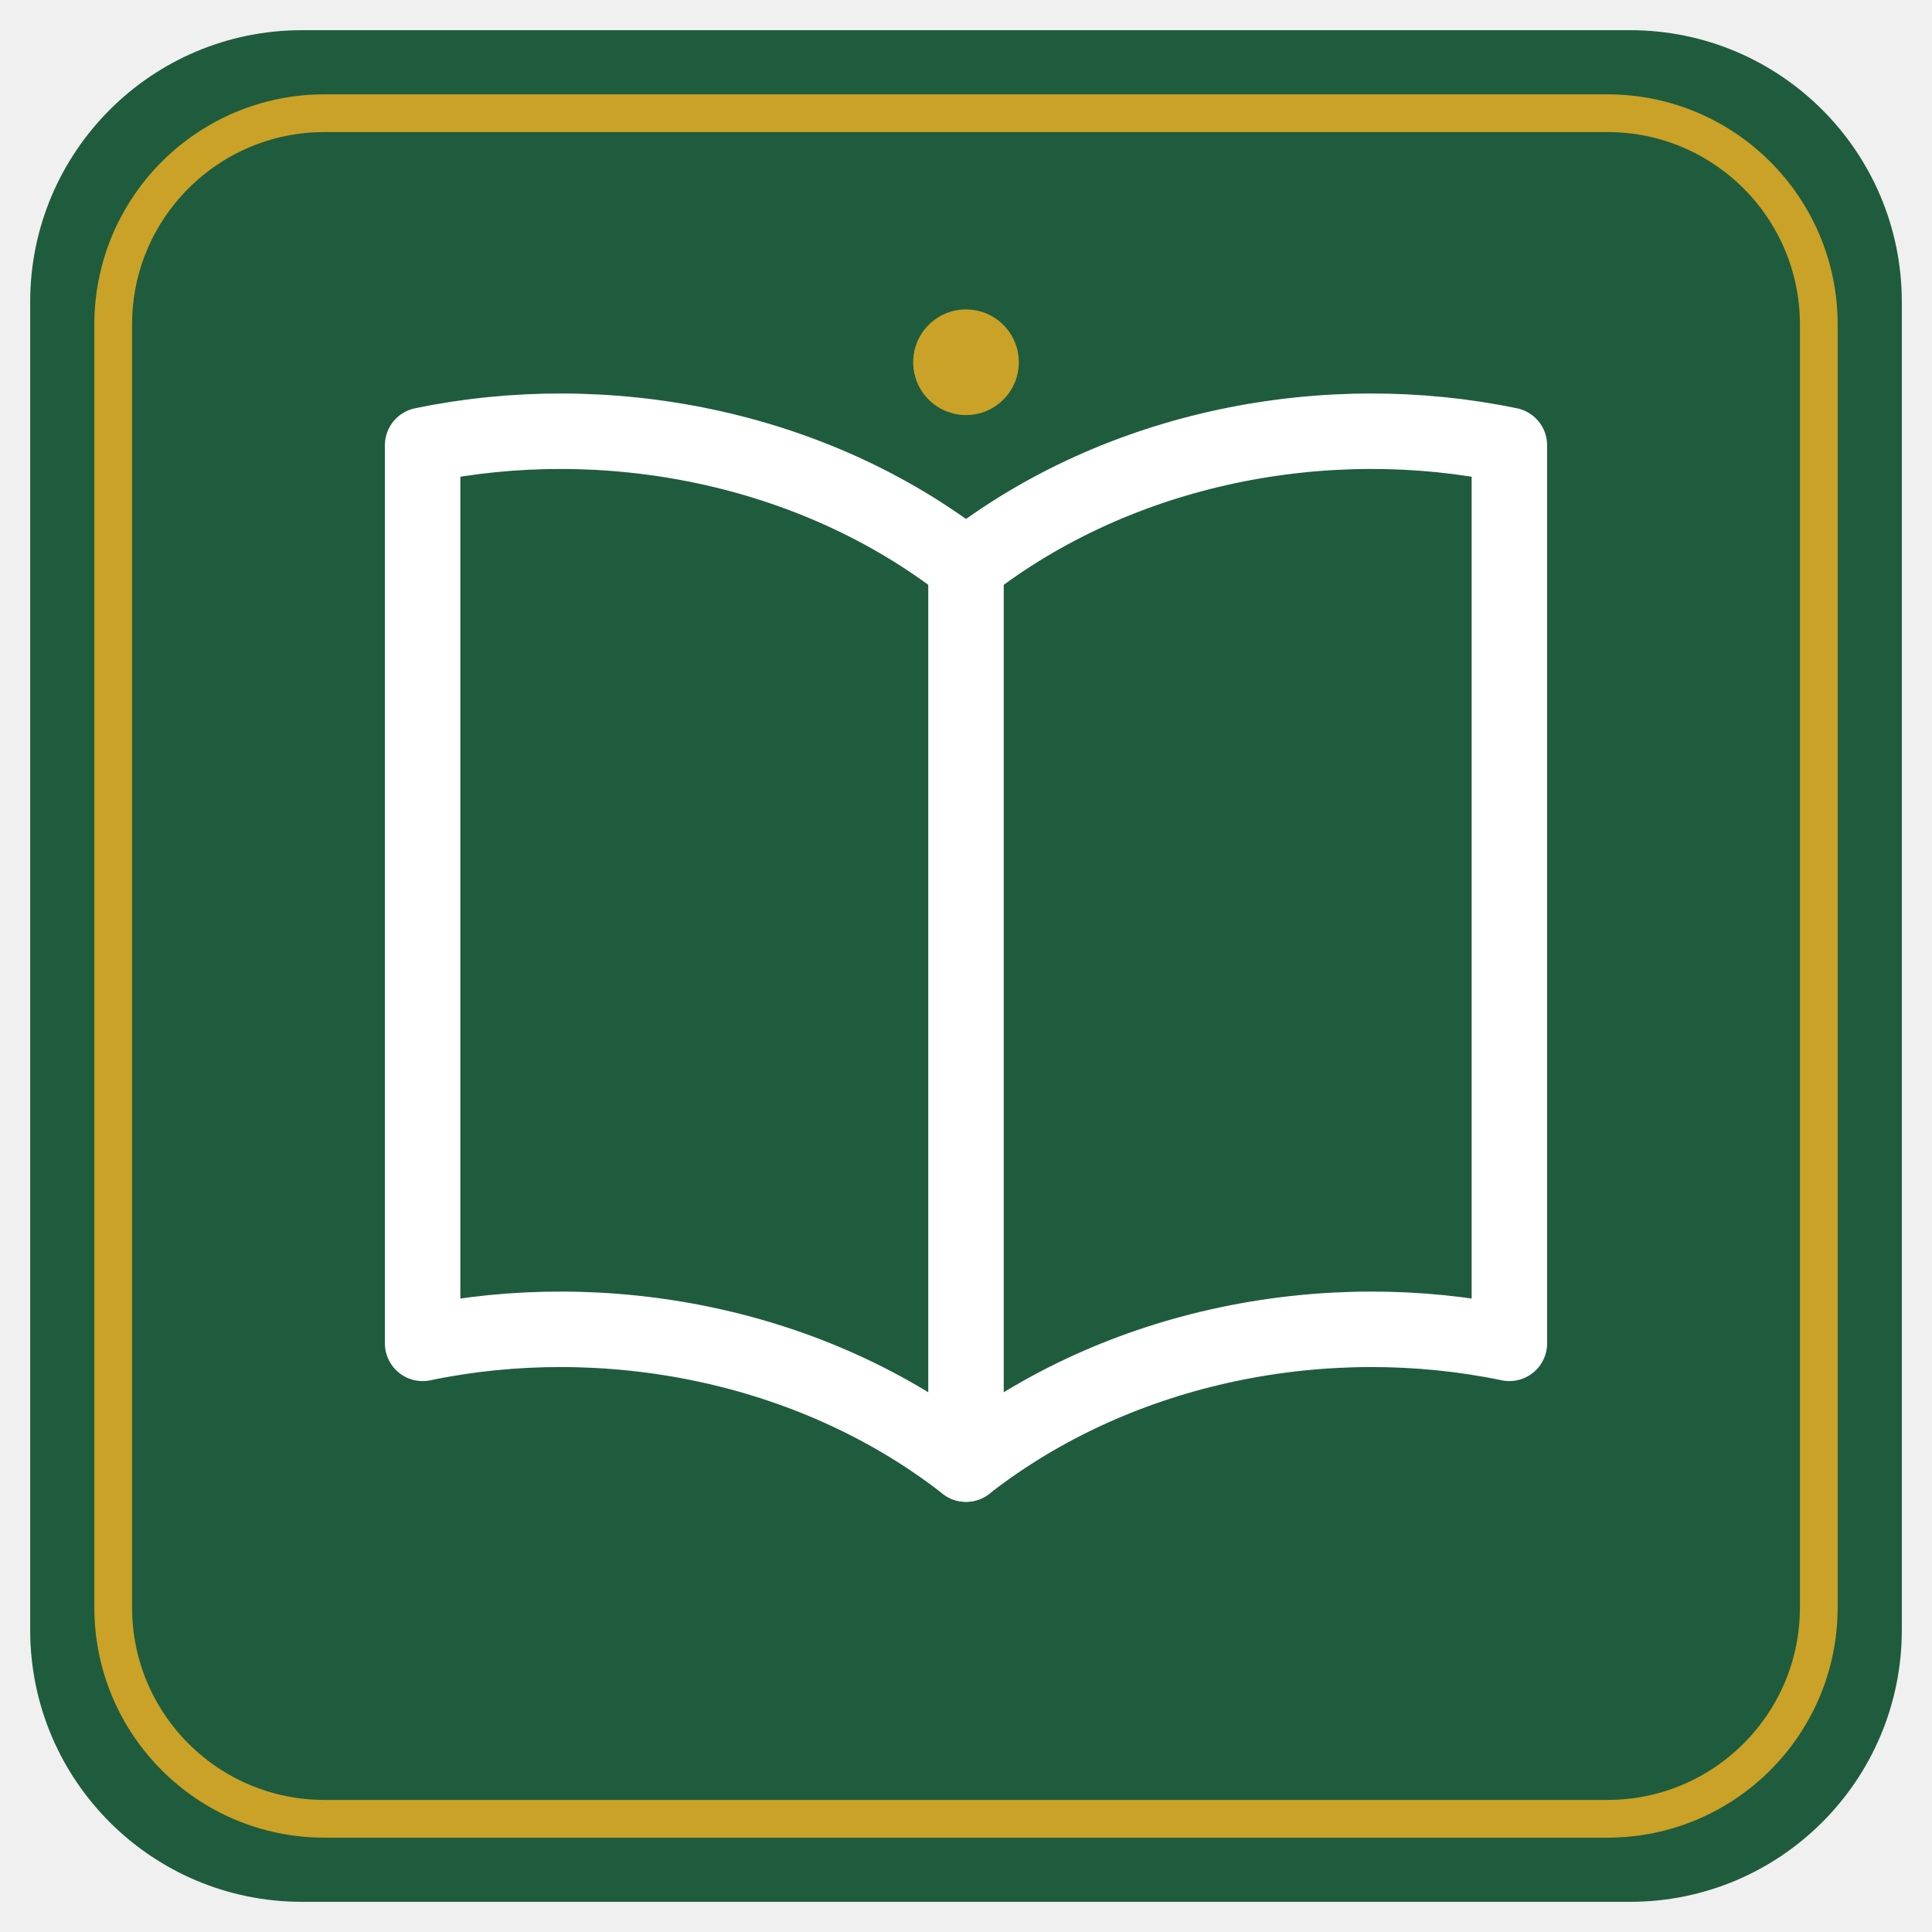
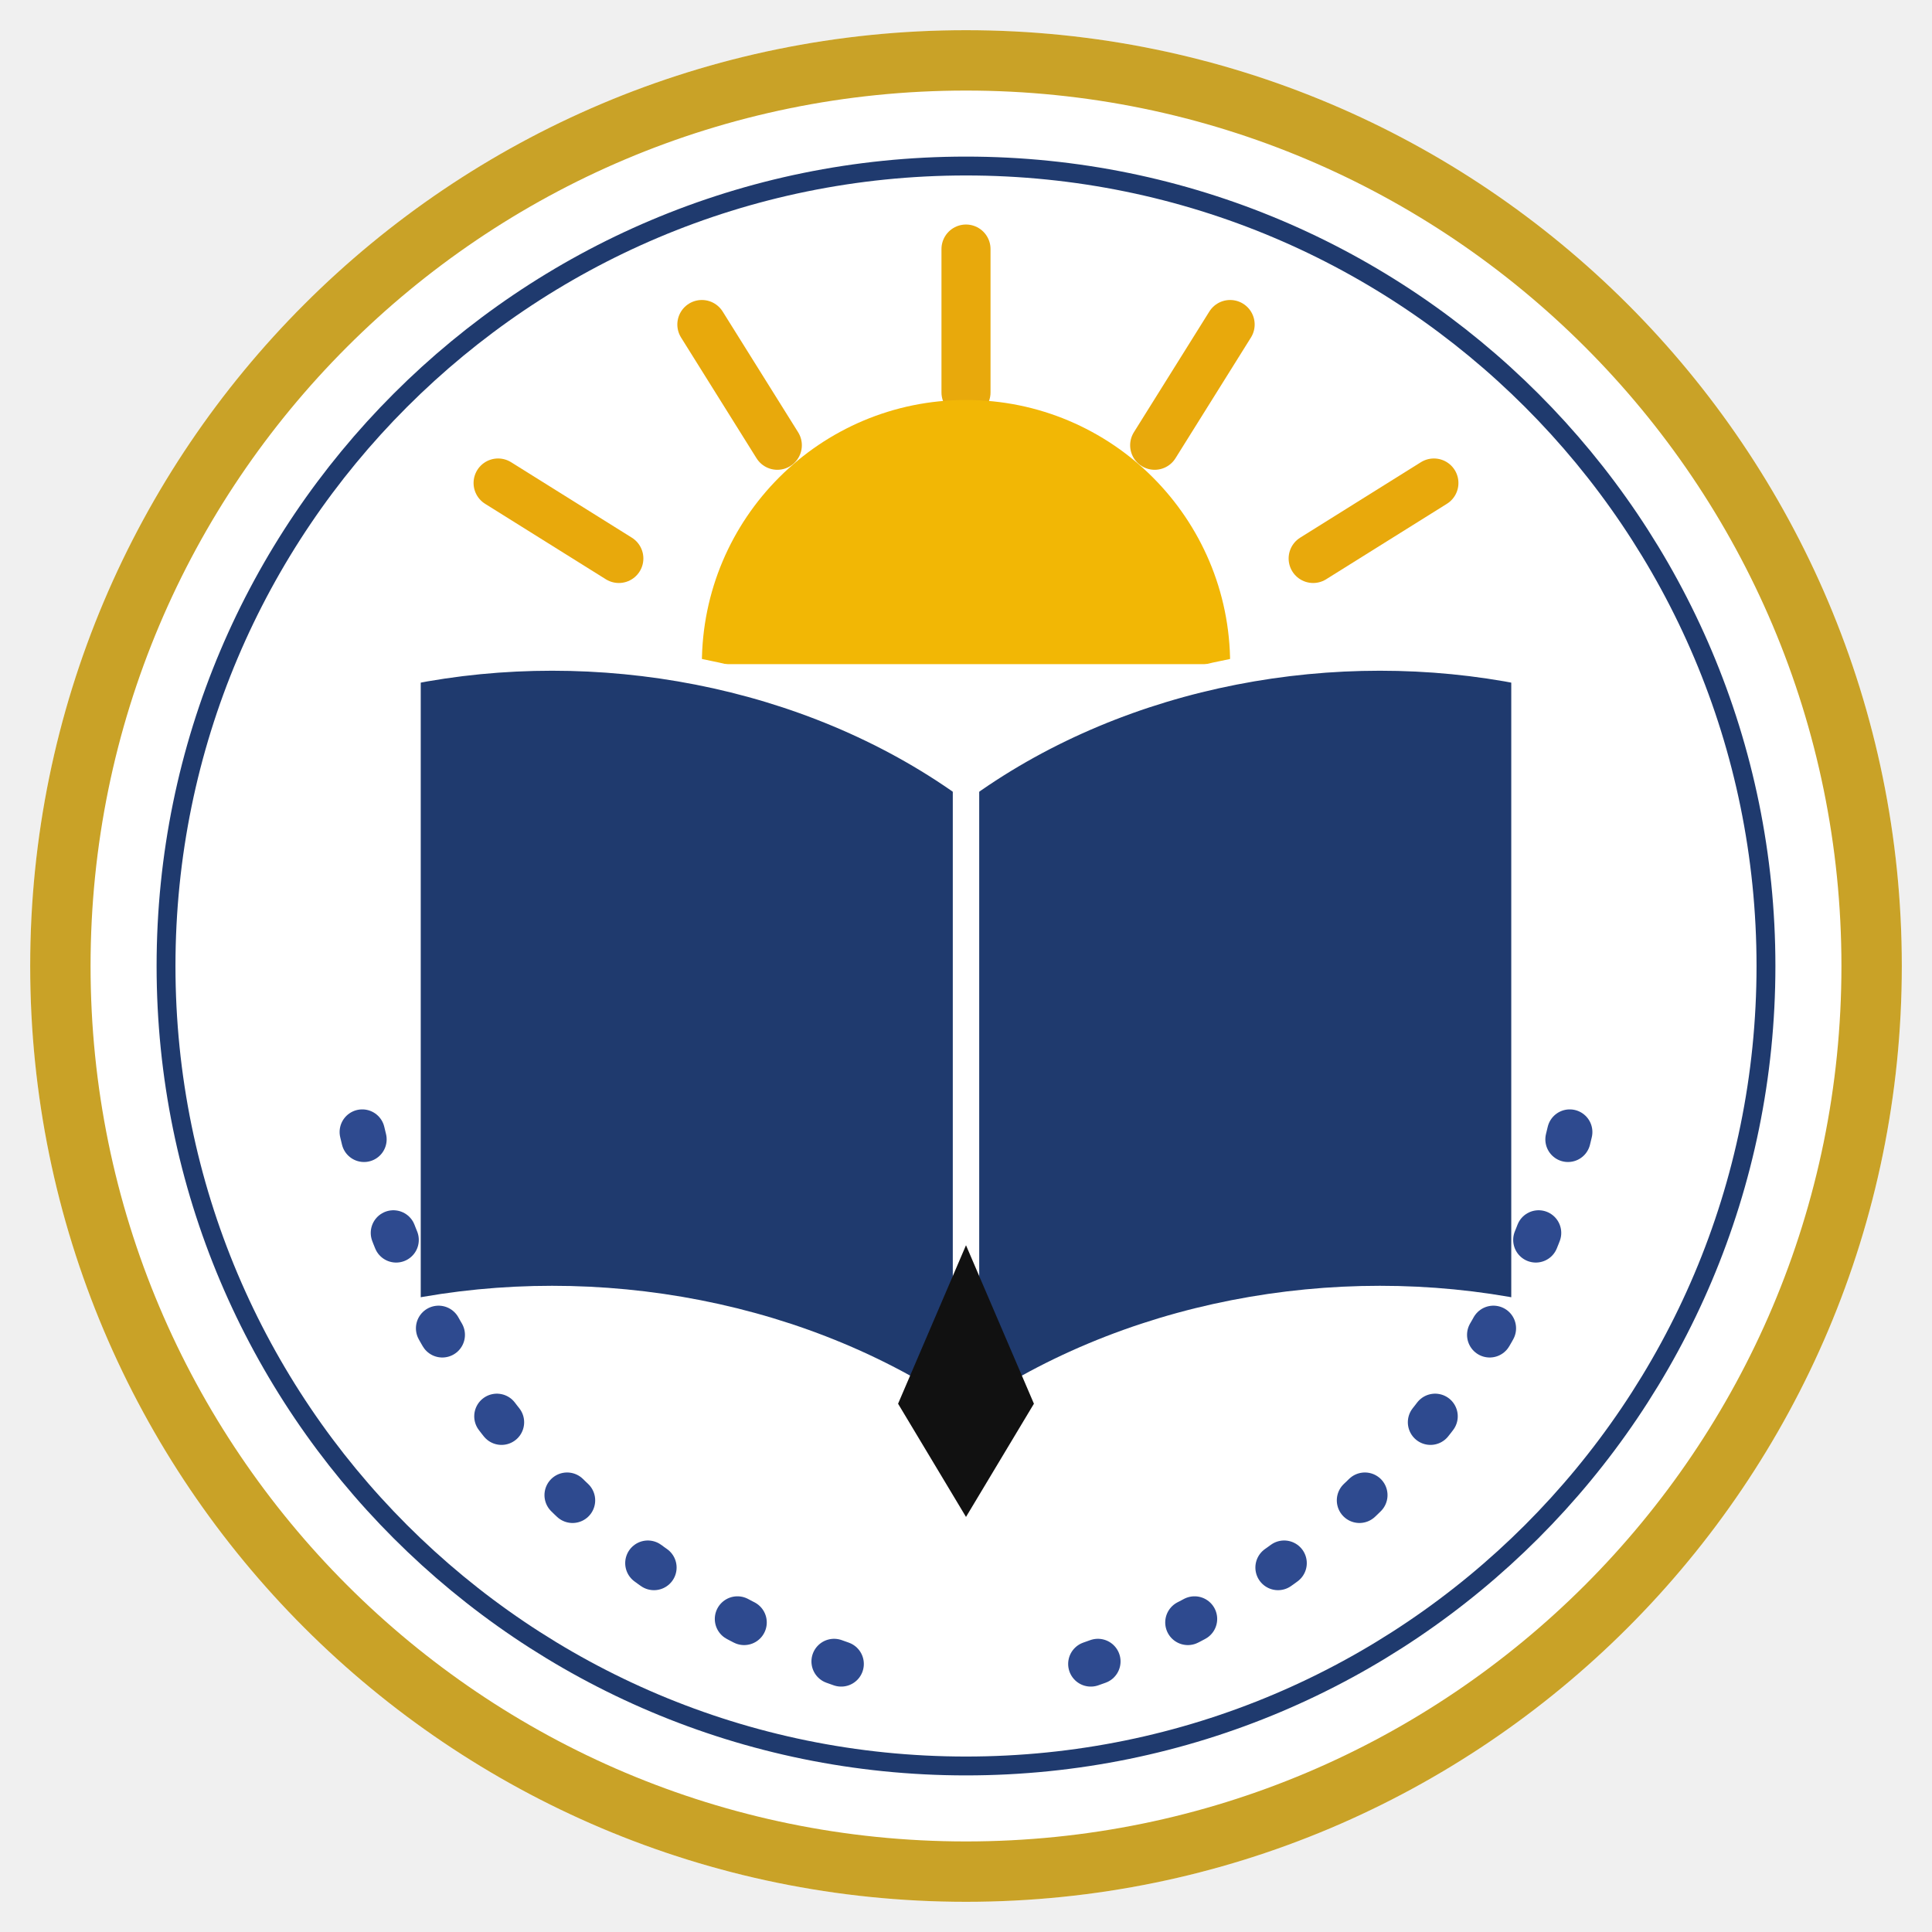
<svg xmlns="http://www.w3.org/2000/svg" viewBox="0 0 512 512">
-   <rect x="8" y="8" width="496" height="496" rx="72" fill="#1F5C3D" />
-   <rect x="30" y="30" width="452" height="452" rx="56" fill="none" stroke="#C9A227" stroke-width="10" />
-   <g fill="none" stroke="#FFFFFF" stroke-width="20" stroke-linecap="round" stroke-linejoin="round">
-     <path d="M256 150 C215 118, 160 108, 112 118 L112 356 C160 346, 215 356, 256 388 C297 356, 352 346, 400 356 L400 118 C352 108, 297 118, 256 150 Z" />
-     <path d="M256 150 L256 388" />
+   <circle cx="256" cy="256" r="248" fill="#FFFFFF" />
+   <circle cx="256" cy="256" r="240" fill="none" stroke="#C9A227" stroke-width="16" />
+   <circle cx="256" cy="256" r="212" fill="none" stroke="#1F3A6E" stroke-width="5" />
+   <g stroke="#E8A90C" stroke-width="13" stroke-linecap="round">
+     <line x1="256" y1="66" x2="256" y2="104" />
+     <line x1="186" y1="86" x2="206" y2="118" />
+     <line x1="326" y1="86" x2="306" y2="118" />
+     <line x1="132" y1="128" x2="164" y2="148" />
+     <line x1="380" y1="128" x2="348" y2="148" />
  </g>
-   <circle cx="256" cy="96" r="14" fill="#C9A227" />
+   <path d="M186 176 A70 70 0 0 1 326 176 Z" fill="#F2B705" />
+   <path d="M256 208 C214 178, 158 168, 108 178 L108 348 C158 338, 214 348, 256 378 C298 348, 354 338, 404 348 L404 178 C354 168, 298 178, 256 208 Z" fill="#1F3A6E" />
+   <path d="M256 208 C214 178, 158 168, 108 178 L108 348 C158 338, 214 348, 256 378 C298 348, 354 338, 404 348 L404 178 C354 168, 298 178, 256 208 Z" fill="none" stroke="#FFFFFF" stroke-width="7" />
+   <line x1="256" y1="208" x2="256" y2="378" stroke="#FFFFFF" stroke-width="7" />
+   <path d="M256 330 L274 372 L256 402 L238 372 Z" fill="#111111" />
+   <path d="M96 300 A196 196 0 0 0 226 442" fill="none" stroke="#2E4A8F" stroke-width="12" stroke-linecap="round" stroke-dasharray="2 26" />
+   <path d="M416 300 A196 196 0 0 1 286 442" fill="none" stroke="#2E4A8F" stroke-width="12" stroke-linecap="round" stroke-dasharray="2 26" />
</svg>
